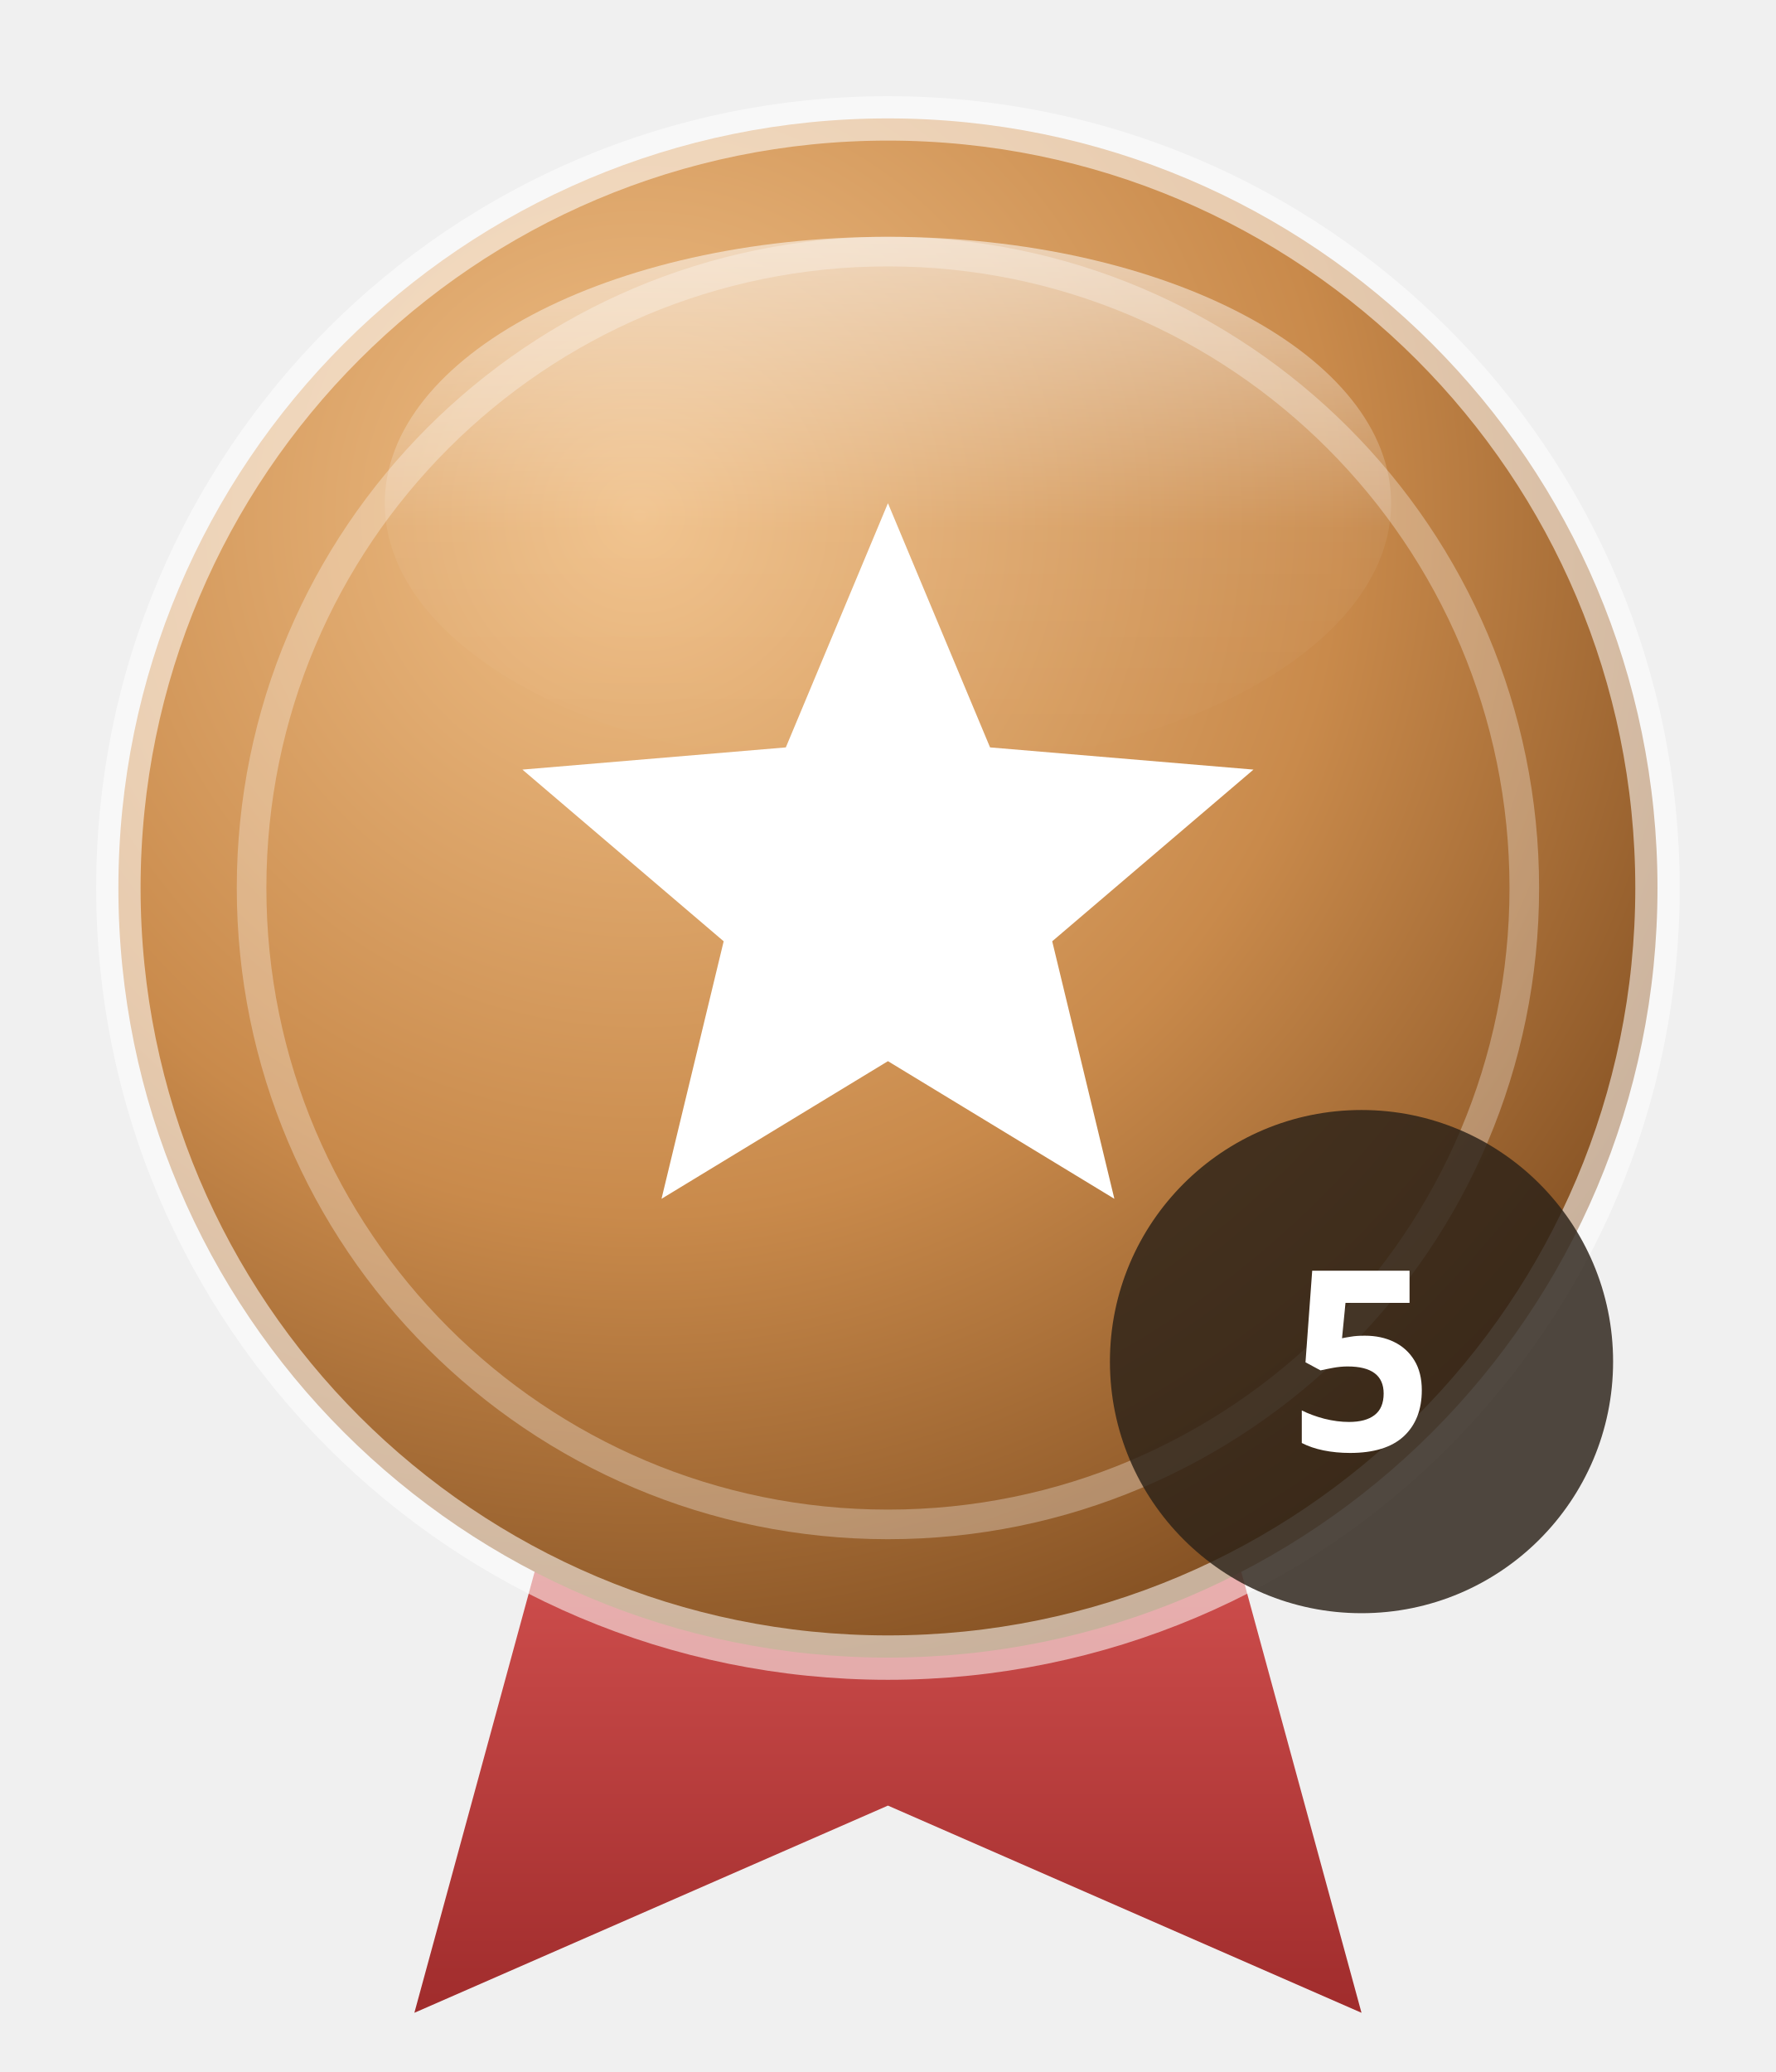
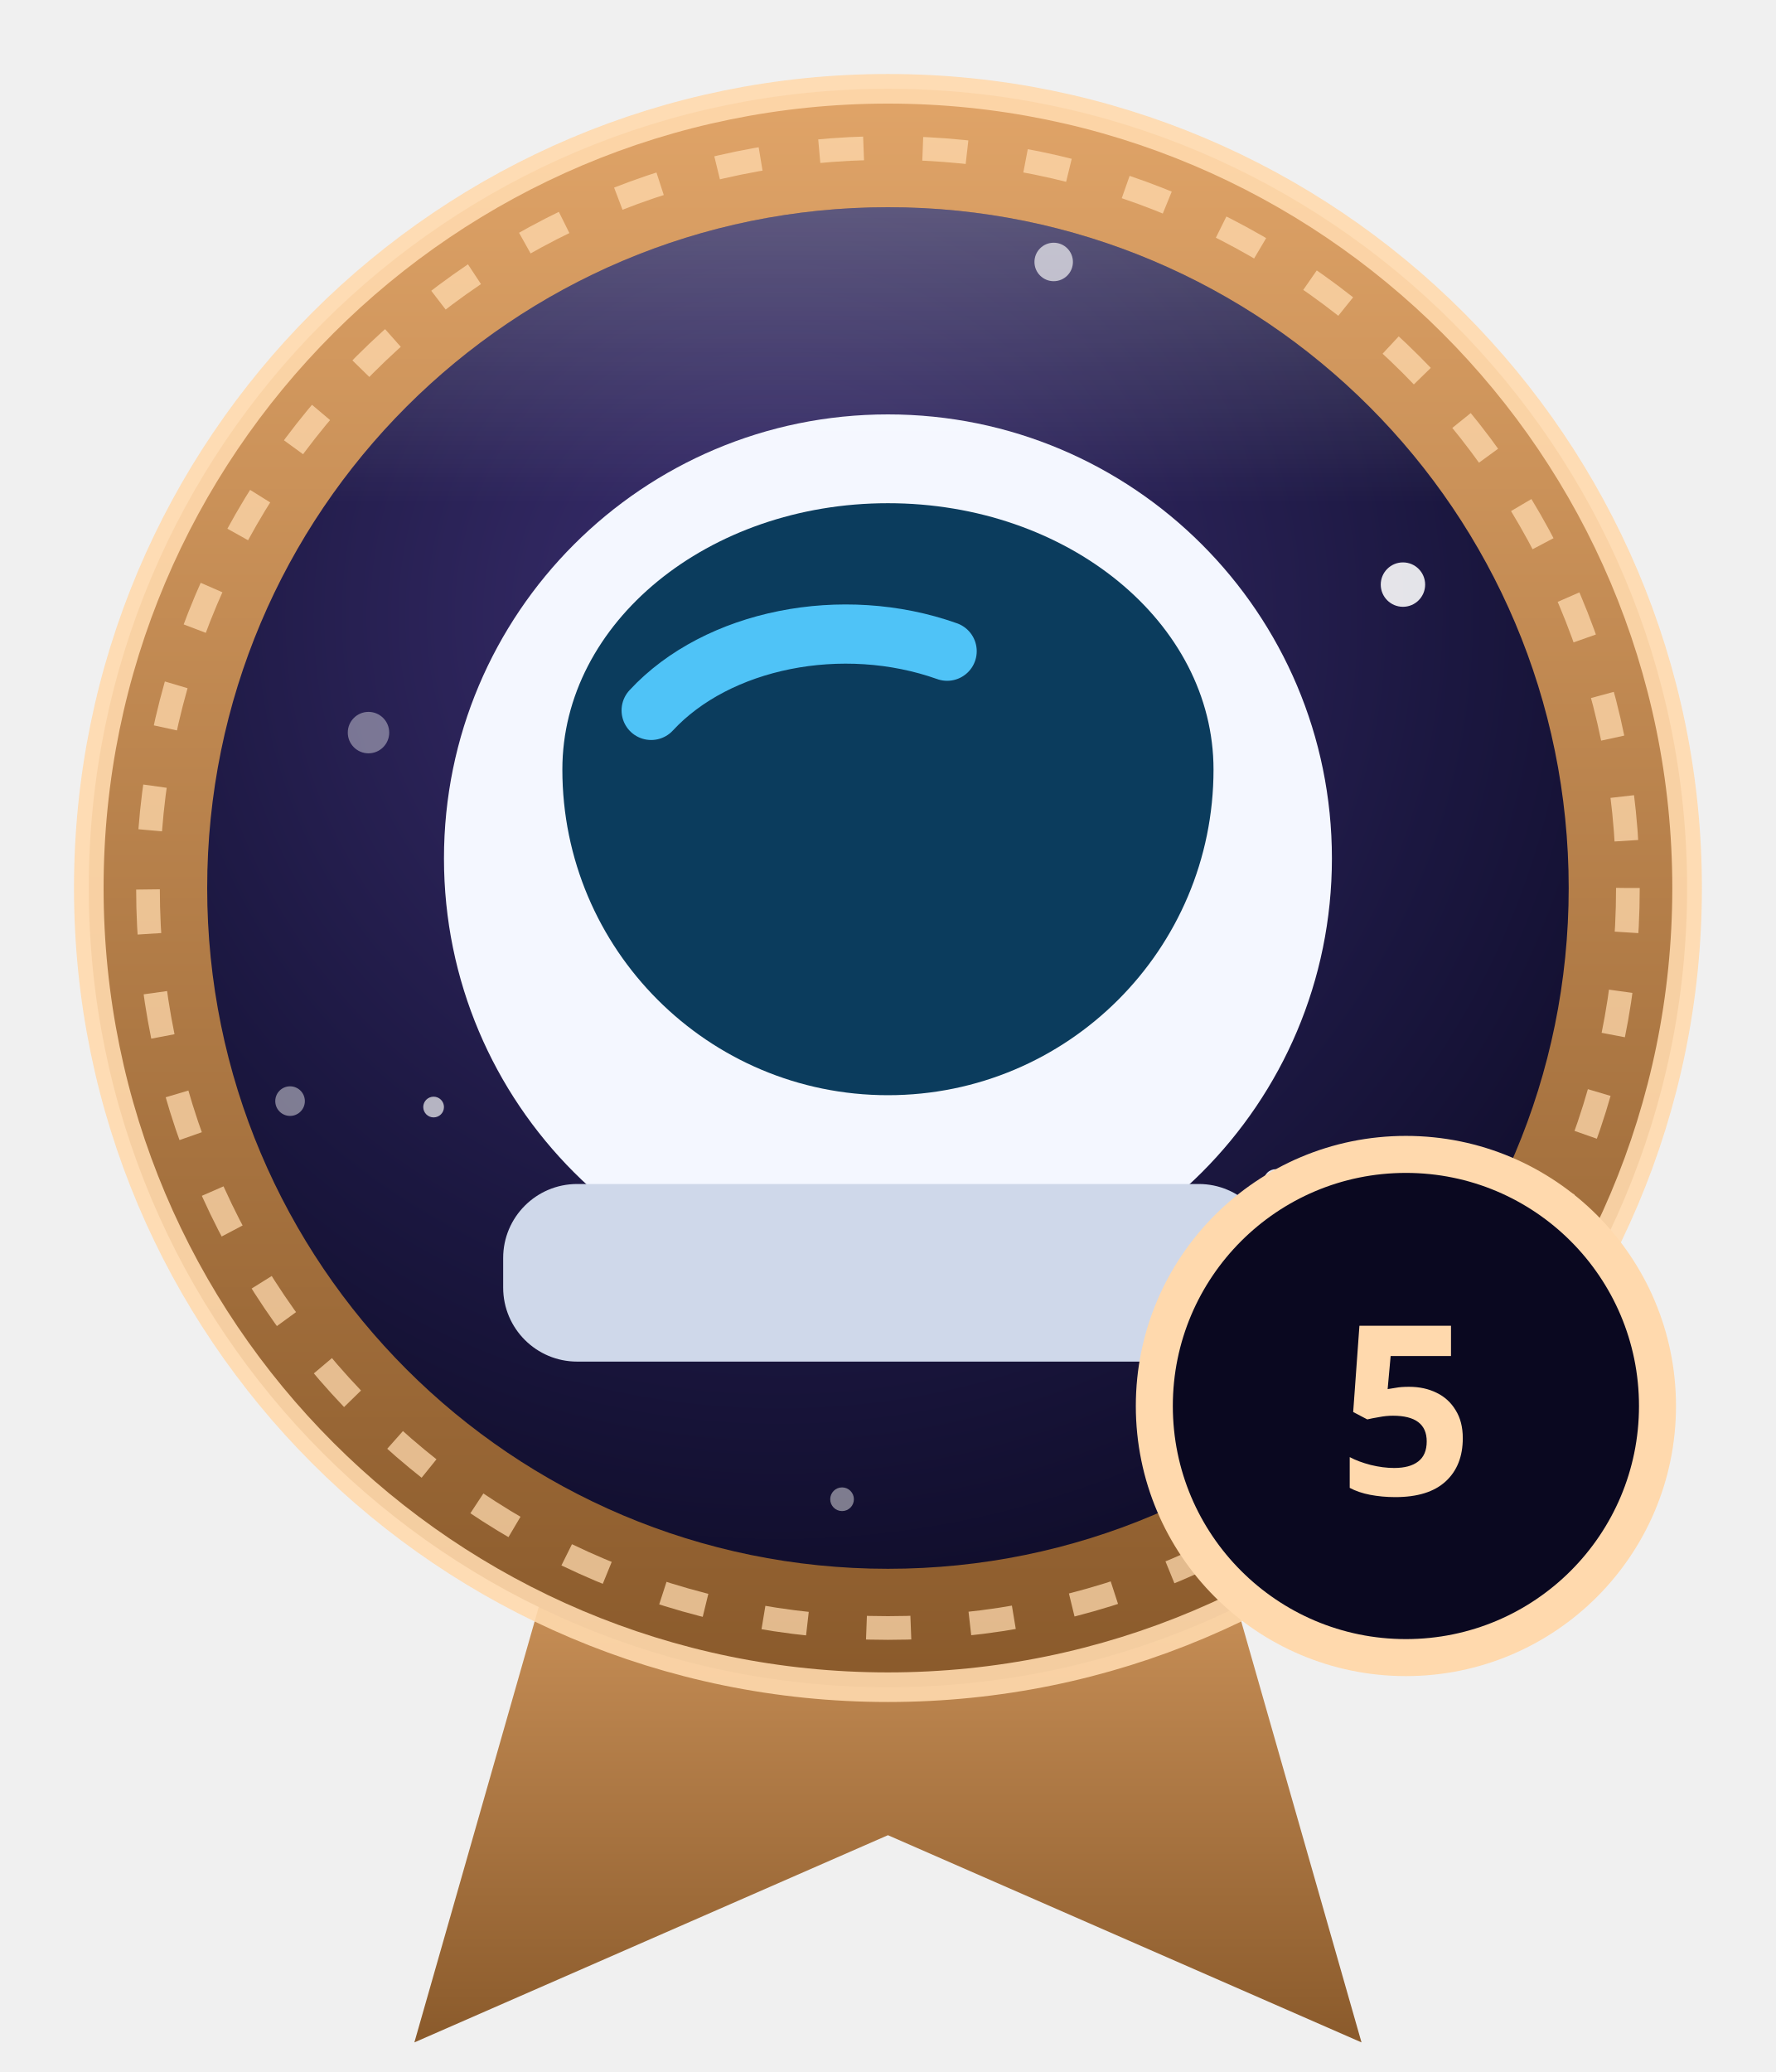
<svg xmlns="http://www.w3.org/2000/svg" viewBox="0 0 120 140" width="120" height="140" role="img">
  <defs>
-     <radialGradient id="b_level_5_disc" cx="34%" cy="26%" r="82%">
-       <stop offset="0%" stop-color="#f0c088" />
-       <stop offset="55%" stop-color="#c98a4b" />
-       <stop offset="100%" stop-color="#7c4a1e" />
+     <radialGradient id="b_level_5_sky" cx="42%" cy="30%" r="86%">
+       <stop offset="0%" stop-color="#3b2f70" />
+       <stop offset="58%" stop-color="#1b1740" />
+       <stop offset="100%" stop-color="#0a0820" />
    </radialGradient>
+     <linearGradient id="b_level_5_ring" x1="0" y1="0" x2="0" y2="1">
+       <stop offset="0%" stop-color="#e0a468" />
+       <stop offset="100%" stop-color="#8a5a2b" />
+     </linearGradient>
    <linearGradient id="b_level_5_sheen" x1="0" y1="0" x2="0" y2="1">
-       <stop offset="0%" stop-color="#fff" stop-opacity="0.55" />
-       <stop offset="55%" stop-color="#fff" stop-opacity="0.06" />
-       <stop offset="100%" stop-color="#fff" stop-opacity="0" />
+       <stop offset="0%" stop-color="#fff" stop-opacity="0.30" />
+       <stop offset="60%" stop-color="#fff" stop-opacity="0" />
    </linearGradient>
-     <linearGradient id="b_level_5_rib" x1="0" y1="0" x2="0" y2="1">
-       <stop offset="0%" stop-color="#e35d5b" />
-       <stop offset="100%" stop-color="#a02c2c" />
-     </linearGradient>
+     <clipPath id="b_level_5_disc">
+       <circle cx="60" cy="60" r="46" />
+     </clipPath>
  </defs>
-   <path d="M40 92 L28 136 L60 122 L92 136 L80 92 Z" fill="url(#b_level_5_rib)" />
-   <circle cx="60" cy="60" r="52" fill="url(#b_level_5_disc)" />
-   <circle cx="60" cy="60" r="52" fill="none" stroke="#fff" stroke-opacity="0.55" stroke-width="3" />
-   <circle cx="60" cy="60" r="43" fill="none" stroke="#fff" stroke-opacity="0.30" stroke-width="2" />
-   <g transform="translate(10,10) scale(1.0)" fill="none" stroke="#fff" stroke-width="4.4" stroke-linecap="round" stroke-linejoin="round">
-     <g fill="#fff" stroke="none">
-       <polygon points="50.0,24.0 56.9,40.5 74.7,42.0 61.1,53.6 65.3,71.0 50.0,61.7 34.7,71.0 38.9,53.6 25.3,42.0 43.1,40.5" />
+   <path d="M40 96 L28 138 L60 124 L92 138 L80 96 Z" fill="url(#b_level_5_ring)" />
+   <circle cx="60" cy="60" r="54" fill="url(#b_level_5_ring)" />
+   <circle cx="60" cy="60" r="54" fill="none" stroke="#ffd9ad" stroke-width="2" stroke-opacity="0.9" />
+   <circle cx="60" cy="60" r="50" fill="none" stroke="#ffd9ad" stroke-width="1.6" stroke-dasharray="3 4" stroke-opacity="0.75" />
+   <circle cx="60" cy="60" r="46" fill="url(#b_level_5_sky)" />
+   <g clip-path="url(#b_level_5_disc)">
+     <circle cx="56.9" cy="101.3" r="0.8" fill="#fff" opacity="0.45" />
+     <circle cx="29.3" cy="74.8" r="0.7" fill="#fff" opacity="0.67" />
+     <circle cx="86.2" cy="79.8" r="0.8" fill="#fff" opacity="0.89" />
+     <circle cx="41.2" cy="48.3" r="0.9" fill="#fff" opacity="0.77" />
+     <circle cx="53.7" cy="87.4" r="0.8" fill="#fff" opacity="0.60" />
+     <circle cx="19.6" cy="74.4" r="1.0" fill="#fff" opacity="0.44" />
+     <circle cx="71.2" cy="17.7" r="1.3" fill="#fff" opacity="0.65" />
+     <circle cx="57.7" cy="83.2" r="1.3" fill="#fff" opacity="0.47" />
+     <circle cx="85.6" cy="49.9" r="1.6" fill="#fff" opacity="0.86" />
+     <circle cx="60.6" cy="73.8" r="0.8" fill="#fff" opacity="0.68" />
+     <circle cx="24.9" cy="49.5" r="1.4" fill="#fff" opacity="0.39" />
+     <circle cx="58.7" cy="70.2" r="1.6" fill="#fff" opacity="0.39" />
+     <circle cx="38.9" cy="82.8" r="1.1" fill="#fff" opacity="0.57" />
+     <circle cx="45.1" cy="59.6" r="1.4" fill="#fff" opacity="0.89" />
+     <circle cx="49.2" cy="57.0" r="1.3" fill="#fff" opacity="0.42" />
+     <circle cx="94.8" cy="39.5" r="1.5" fill="#fff" opacity="0.88" />
+     <g>
+       <circle cx="60" cy="58" r="30" fill="#f4f7ff" />
+       <path d="M38 52 a22 18 0 0 1 44 0 a22 22 0 0 1-44 0 Z" fill="#0b3c5d" />
+       <path d="M44 48 a16 12 0 0 1 20-4" stroke="#4fc3f7" stroke-width="4" fill="none" stroke-linecap="round" />
+       <rect x="34" y="80" width="52" height="12" rx="5" fill="#cfd8ea" />
    </g>
+     <ellipse cx="60" cy="30" rx="40" ry="20" fill="url(#b_level_5_sheen)" />
  </g>
-   <circle cx="92" cy="92" r="17" fill="#2b2118" fill-opacity="0.82" />
-   <text x="92" y="98" text-anchor="middle" font-family="Fredoka, Nunito, sans-serif" font-size="17" font-weight="700" fill="#fff">5</text>
-   <ellipse cx="60" cy="34" rx="34" ry="18" fill="url(#b_level_5_sheen)" />
+   <circle cx="95" cy="95" r="17" fill="#0a0820" stroke="#ffd9ad" stroke-width="2.5" />
+   <text x="95" y="101" text-anchor="middle" font-family="Fredoka, Nunito, sans-serif" font-size="16" font-weight="700" fill="#ffd9ad">5</text>
</svg>
